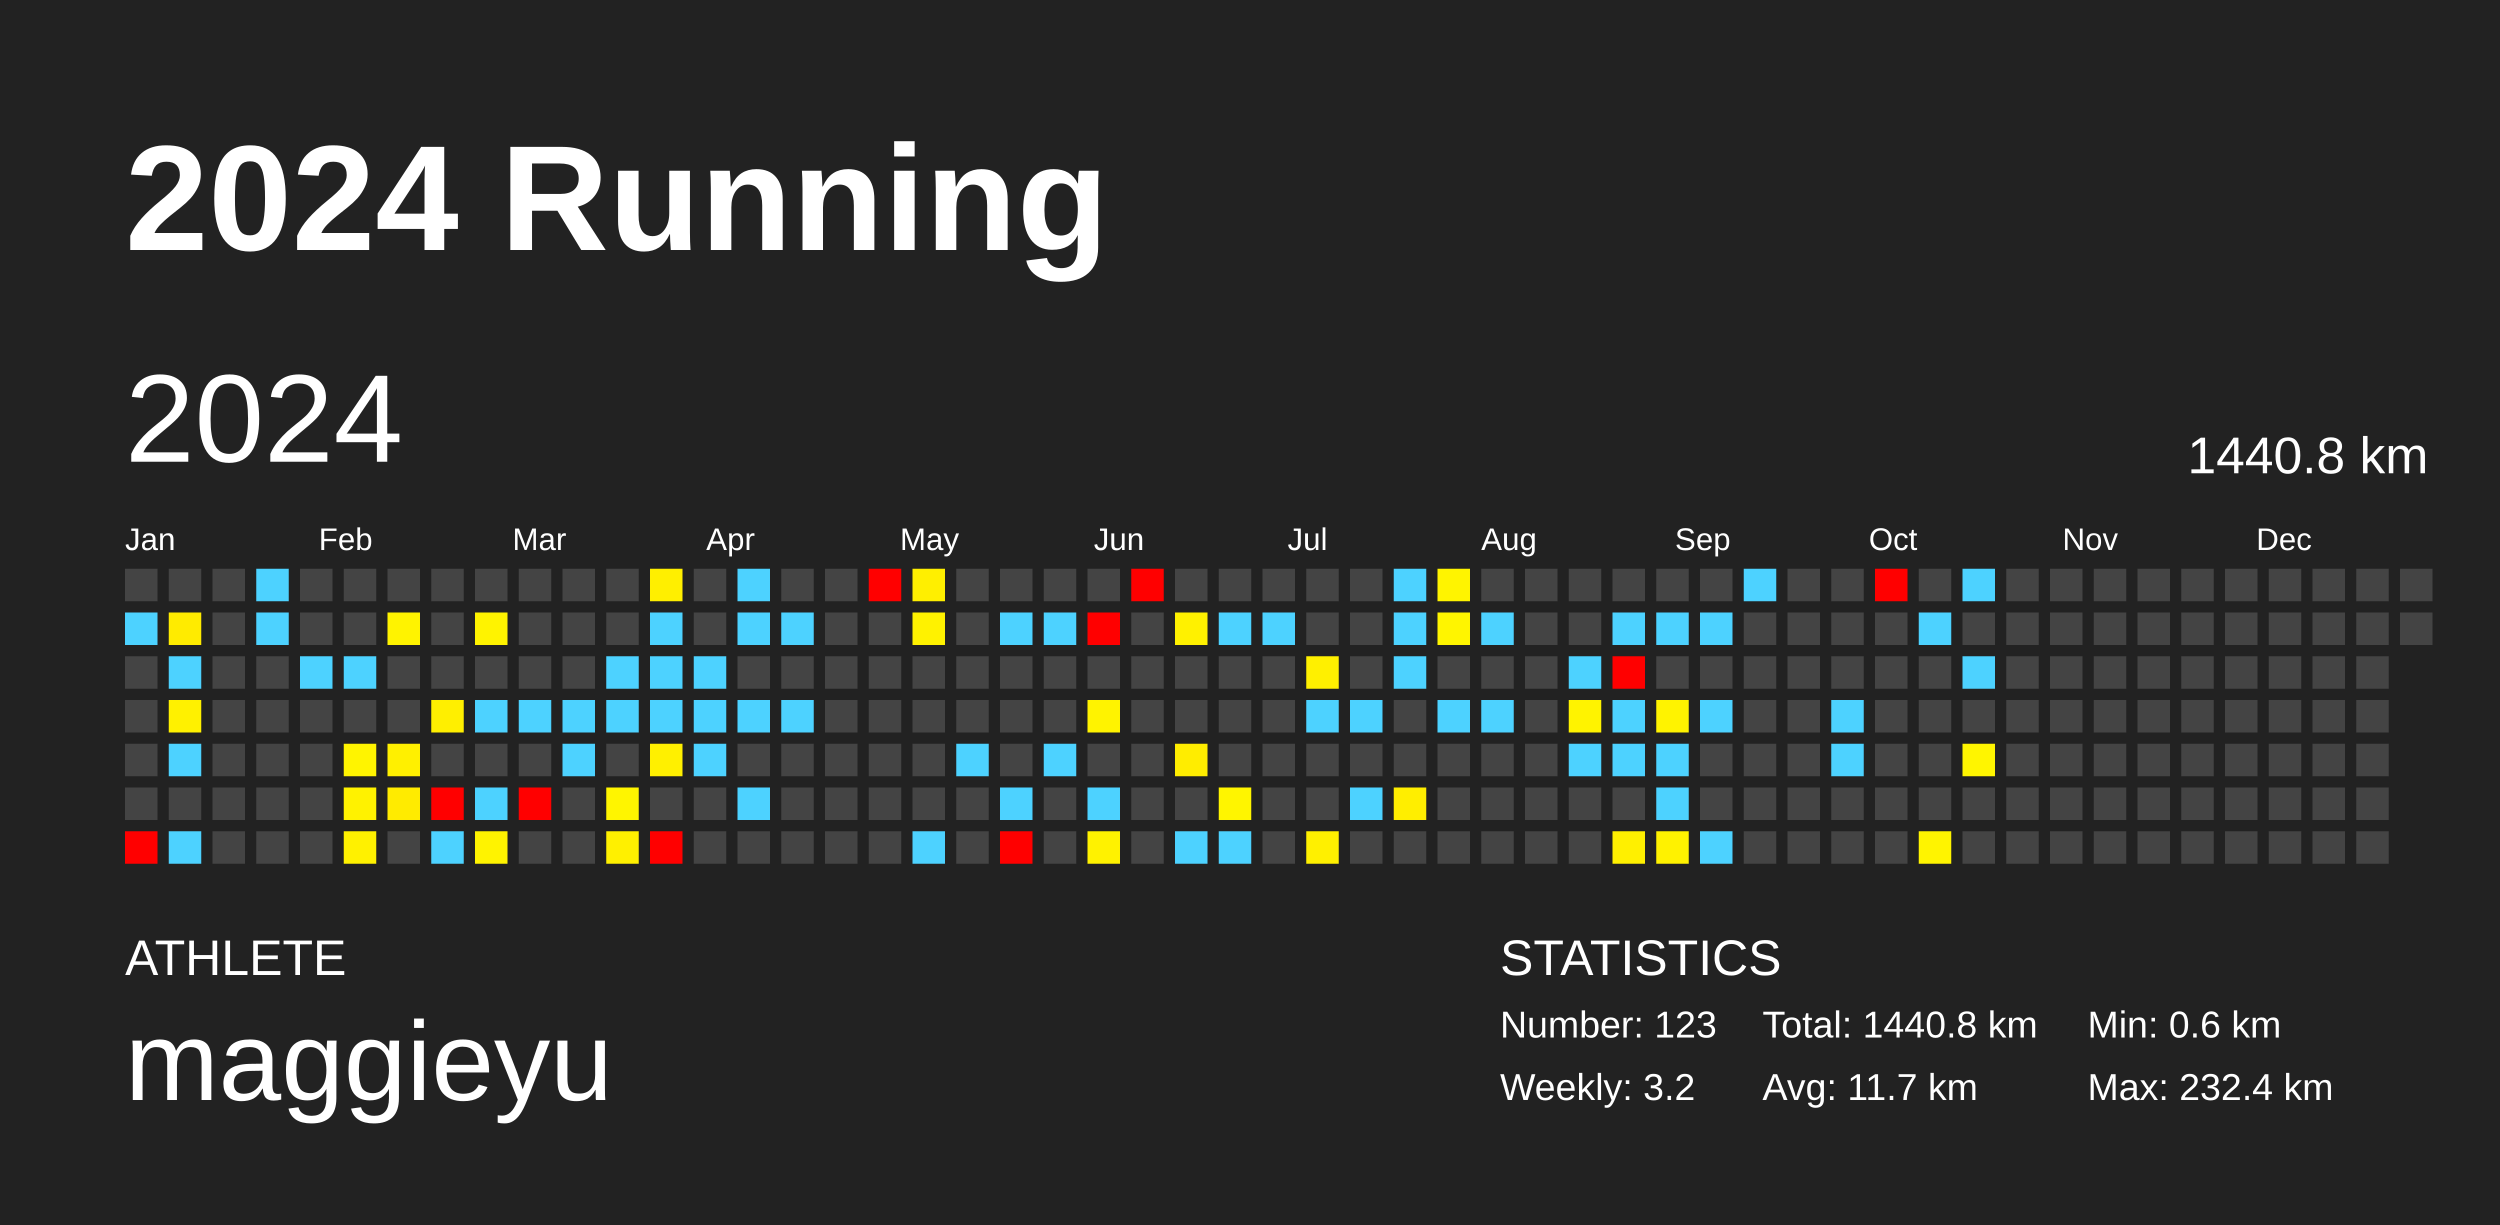
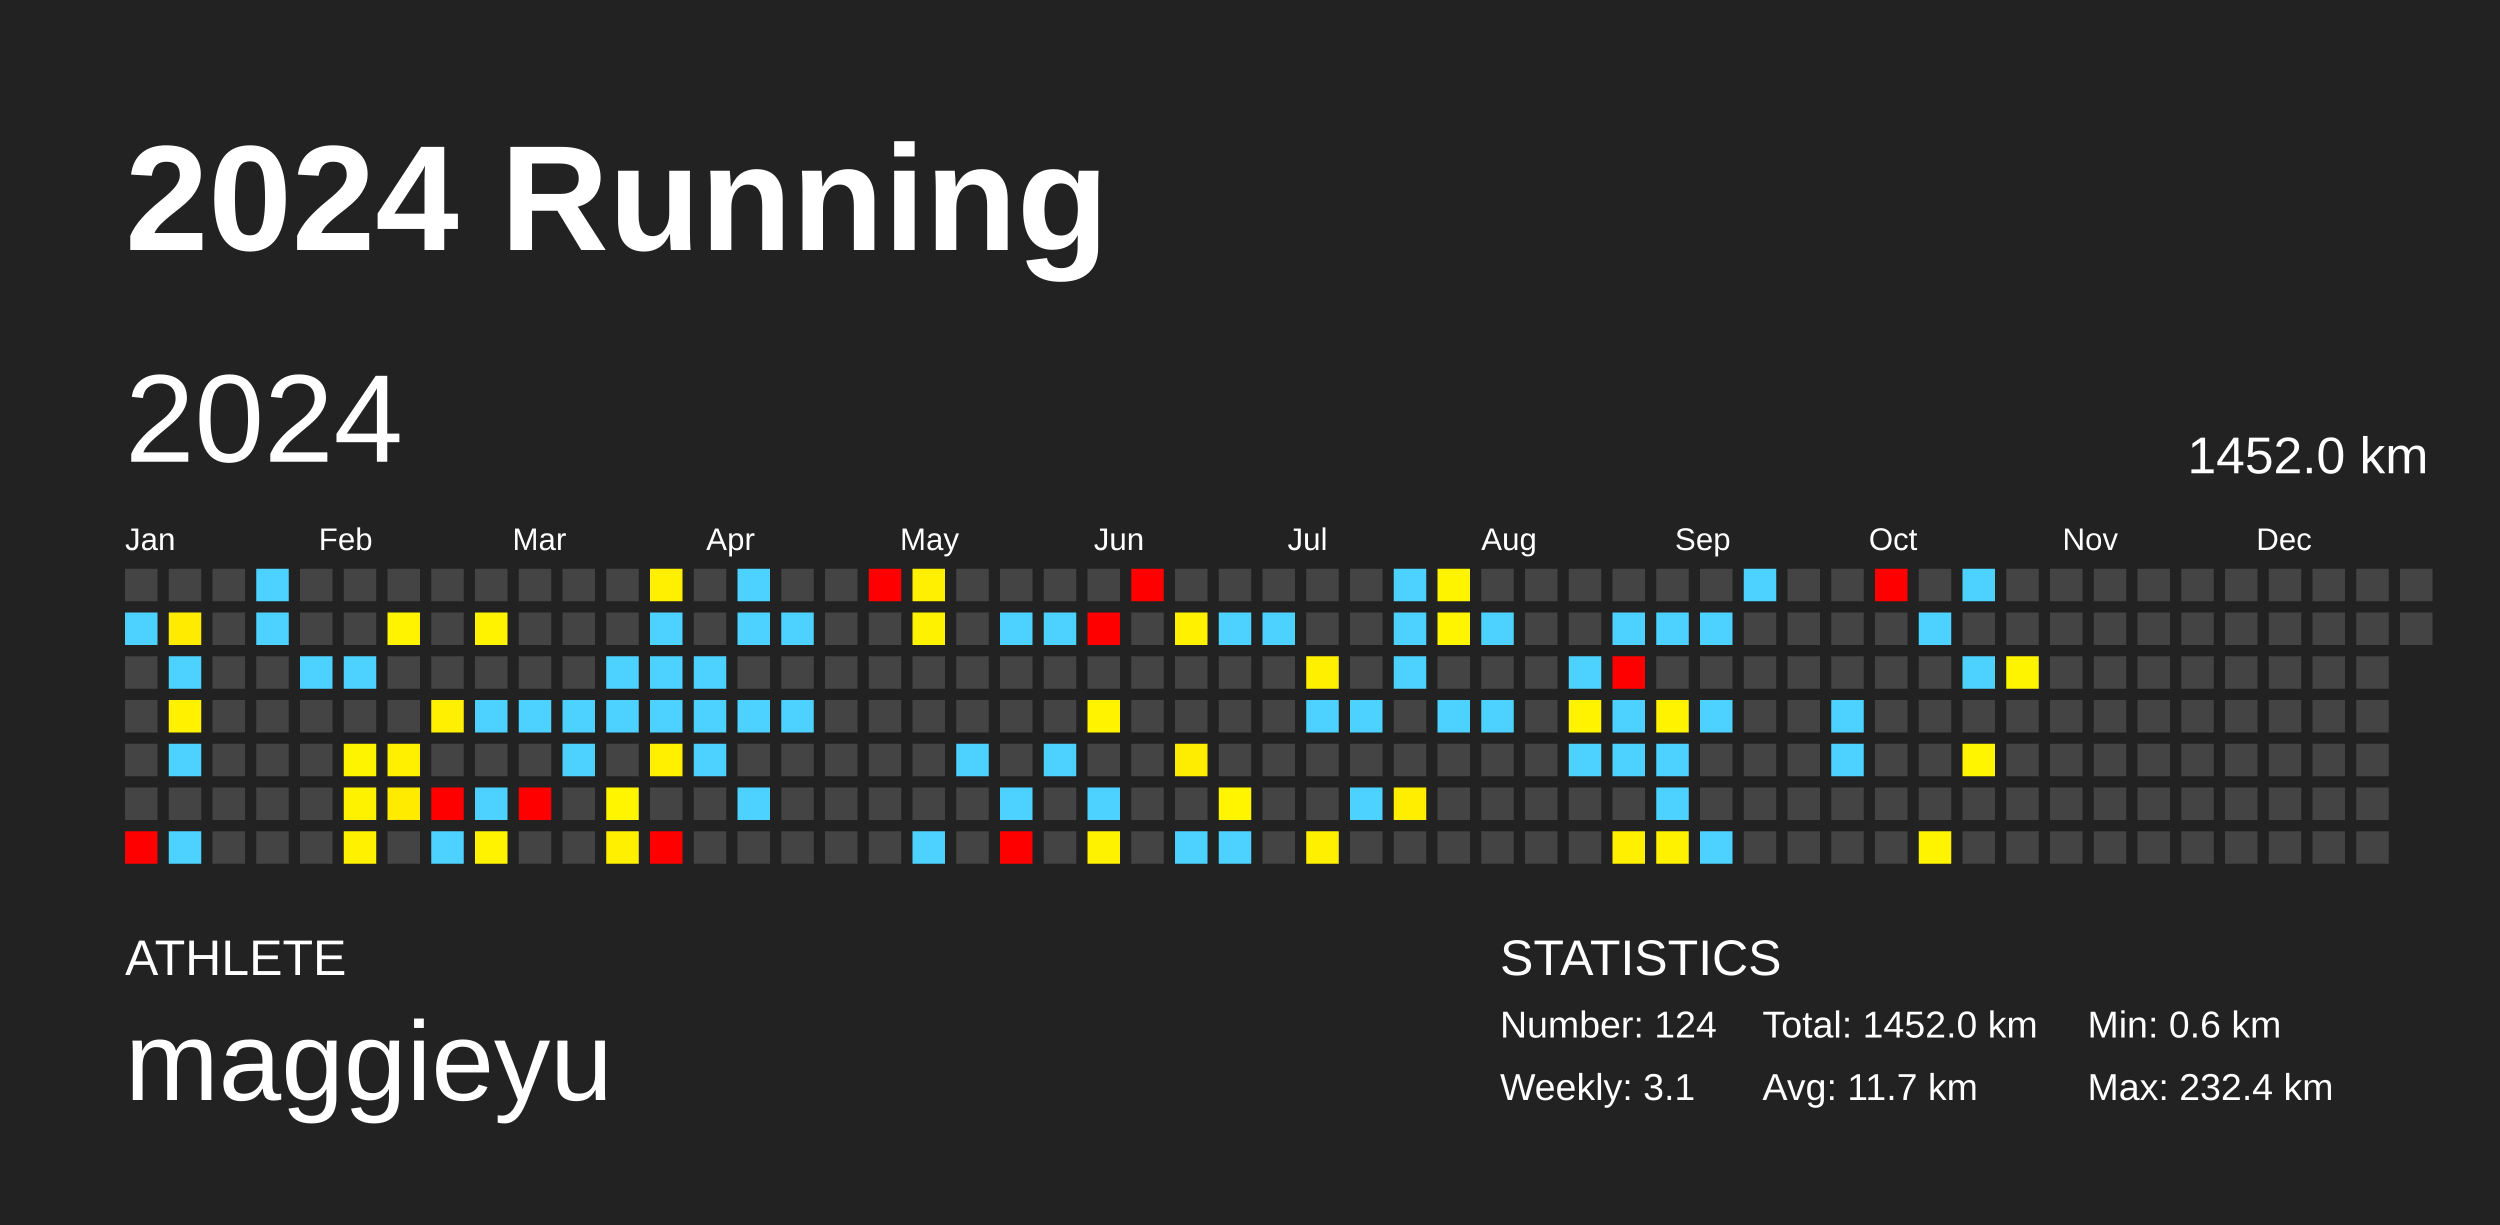
<svg xmlns="http://www.w3.org/2000/svg" baseProfile="full" height="98mm" version="1.1" viewBox="0,0,200,98" width="200mm">
  <defs />
  <rect fill="#222222" height="98" width="200" x="0" y="0" />
  <text fill="#FFFFFF" style="font-size:12px; font-family:Arial; font-weight:bold;" x="10" y="20">2024 Running</text>
  <text fill="#FFFFFF" style="font-size:4px; font-family:Arial" x="10" y="78">ATHLETE</text>
  <text fill="#FFFFFF" style="font-size:9px; font-family:Arial" x="10" y="88">maggieyu</text>
  <text fill="#FFFFFF" style="font-size:4px; font-family:Arial" x="120" y="78">STATISTICS</text>
-   <text fill="#FFFFFF" style="font-size:3px; font-family:Arial" x="120" y="83">Number: 123</text>
-   <text fill="#FFFFFF" style="font-size:3px; font-family:Arial" x="120" y="88">Weekly: 3.2</text>
-   <text fill="#FFFFFF" style="font-size:3px; font-family:Arial" x="141" y="83">Total: 1440.8 km</text>
+   <text fill="#FFFFFF" style="font-size:3px; font-family:Arial" x="120" y="83">Number: 124</text>
+   <text fill="#FFFFFF" style="font-size:3px; font-family:Arial" x="120" y="88">Weekly: 3.1</text>
+   <text fill="#FFFFFF" style="font-size:3px; font-family:Arial" x="141" y="83">Total: 1452.0 km</text>
  <text fill="#FFFFFF" style="font-size:3px; font-family:Arial" x="141" y="88">Avg: 11.7 km</text>
  <text fill="#FFFFFF" style="font-size:3px; font-family:Arial" x="167" y="83">Min: 0.6 km</text>
  <text fill="#FFFFFF" style="font-size:3px; font-family:Arial" x="167" y="88">Max: 232.4 km</text>
  <text dominant-baseline="hanging" fill="#FFFFFF" style="font-size:10.0px; font-family:Arial;" x="10" y="30">2024</text>
-   <text dominant-baseline="hanging" fill="#FFFFFF" style="font-size:4.125px; font-family:Arial;" x="175" y="35">1440.8 km</text>
+   <text dominant-baseline="hanging" fill="#FFFFFF" style="font-size:4.125px; font-family:Arial;" x="175" y="35">1452.0 km</text>
  <text fill="#FFFFFF" style="font-size:2.5px; font-family:Arial" x="10.0" y="44">Jan</text>
  <text fill="#FFFFFF" style="font-size:2.5px; font-family:Arial" x="25.5" y="44">Feb</text>
  <text fill="#FFFFFF" style="font-size:2.5px; font-family:Arial" x="41.0" y="44">Mar</text>
  <text fill="#FFFFFF" style="font-size:2.5px; font-family:Arial" x="56.5" y="44">Apr</text>
  <text fill="#FFFFFF" style="font-size:2.5px; font-family:Arial" x="72.0" y="44">May</text>
  <text fill="#FFFFFF" style="font-size:2.5px; font-family:Arial" x="87.5" y="44">Jun</text>
  <text fill="#FFFFFF" style="font-size:2.5px; font-family:Arial" x="103.0" y="44">Jul</text>
  <text fill="#FFFFFF" style="font-size:2.5px; font-family:Arial" x="118.5" y="44">Aug</text>
  <text fill="#FFFFFF" style="font-size:2.5px; font-family:Arial" x="134.0" y="44">Sep</text>
  <text fill="#FFFFFF" style="font-size:2.5px; font-family:Arial" x="149.5" y="44">Oct</text>
  <text fill="#FFFFFF" style="font-size:2.5px; font-family:Arial" x="165.0" y="44">Nov</text>
  <text fill="#FFFFFF" style="font-size:2.5px; font-family:Arial" x="180.5" y="44">Dec</text>
  <rect fill="#444444" height="2.6" width="2.6" x="10.0" y="45.5" />
  <rect fill="#4dd2ff" height="2.6" width="2.6" x="10.0" y="49.0" />
  <rect fill="#444444" height="2.6" width="2.6" x="10.0" y="52.5" />
  <rect fill="#444444" height="2.6" width="2.6" x="10.0" y="56.0" />
  <rect fill="#444444" height="2.6" width="2.6" x="10.0" y="59.5" />
  <rect fill="#444444" height="2.6" width="2.6" x="10.0" y="63.0" />
  <rect fill="red" height="2.6" width="2.6" x="10.0" y="66.5" />
  <rect fill="#444444" height="2.6" width="2.6" x="13.5" y="45.5" />
  <rect fill="#ffeb00" height="2.6" width="2.6" x="13.5" y="49.0" />
  <rect fill="#4dd2ff" height="2.6" width="2.6" x="13.5" y="52.5" />
  <rect fill="#fff100" height="2.6" width="2.6" x="13.5" y="56.0" />
  <rect fill="#4dd2ff" height="2.6" width="2.6" x="13.5" y="59.5" />
  <rect fill="#444444" height="2.6" width="2.6" x="13.5" y="63.0" />
  <rect fill="#4dd2ff" height="2.6" width="2.6" x="13.5" y="66.5" />
  <rect fill="#444444" height="2.6" width="2.6" x="17.0" y="45.5" />
  <rect fill="#444444" height="2.6" width="2.6" x="17.0" y="49.0" />
  <rect fill="#444444" height="2.6" width="2.6" x="17.0" y="52.5" />
  <rect fill="#444444" height="2.6" width="2.6" x="17.0" y="56.0" />
  <rect fill="#444444" height="2.6" width="2.6" x="17.0" y="59.5" />
  <rect fill="#444444" height="2.6" width="2.6" x="17.0" y="63.0" />
  <rect fill="#444444" height="2.6" width="2.6" x="17.0" y="66.5" />
  <rect fill="#4dd2ff" height="2.6" width="2.6" x="20.5" y="45.5" />
  <rect fill="#4dd2ff" height="2.6" width="2.6" x="20.5" y="49.0" />
  <rect fill="#444444" height="2.6" width="2.6" x="20.5" y="52.5" />
  <rect fill="#444444" height="2.6" width="2.6" x="20.5" y="56.0" />
  <rect fill="#444444" height="2.6" width="2.6" x="20.5" y="59.5" />
  <rect fill="#444444" height="2.6" width="2.6" x="20.5" y="63.0" />
  <rect fill="#444444" height="2.6" width="2.6" x="20.5" y="66.5" />
  <rect fill="#444444" height="2.6" width="2.6" x="24.0" y="45.5" />
  <rect fill="#444444" height="2.6" width="2.6" x="24.0" y="49.0" />
  <rect fill="#4dd2ff" height="2.6" width="2.6" x="24.0" y="52.5" />
  <rect fill="#444444" height="2.6" width="2.6" x="24.0" y="56.0" />
  <rect fill="#444444" height="2.6" width="2.6" x="24.0" y="59.5" />
  <rect fill="#444444" height="2.6" width="2.6" x="24.0" y="63.0" />
  <rect fill="#444444" height="2.6" width="2.6" x="24.0" y="66.5" />
  <rect fill="#444444" height="2.6" width="2.6" x="27.5" y="45.5" />
  <rect fill="#444444" height="2.6" width="2.6" x="27.5" y="49.0" />
  <rect fill="#4dd2ff" height="2.6" width="2.6" x="27.5" y="52.5" />
  <rect fill="#444444" height="2.6" width="2.6" x="27.5" y="56.0" />
  <rect fill="#fff400" height="2.6" width="2.6" x="27.5" y="59.5" />
  <rect fill="#fff200" height="2.6" width="2.6" x="27.5" y="63.0" />
  <rect fill="#fff100" height="2.6" width="2.6" x="27.5" y="66.5" />
  <rect fill="#444444" height="2.6" width="2.6" x="31.0" y="45.5" />
  <rect fill="#fff300" height="2.6" width="2.6" x="31.0" y="49.0" />
  <rect fill="#444444" height="2.6" width="2.6" x="31.0" y="52.5" />
  <rect fill="#444444" height="2.6" width="2.6" x="31.0" y="56.0" />
  <rect fill="#fff000" height="2.6" width="2.6" x="31.0" y="59.5" />
  <rect fill="#ffeb00" height="2.6" width="2.6" x="31.0" y="63.0" />
  <rect fill="#444444" height="2.6" width="2.6" x="31.0" y="66.5" />
  <rect fill="#444444" height="2.6" width="2.6" x="34.5" y="45.5" />
  <rect fill="#444444" height="2.6" width="2.6" x="34.5" y="49.0" />
  <rect fill="#444444" height="2.6" width="2.6" x="34.5" y="52.5" />
  <rect fill="#ffef00" height="2.6" width="2.6" x="34.5" y="56.0" />
  <rect fill="#444444" height="2.6" width="2.6" x="34.5" y="59.5" />
  <rect fill="red" height="2.6" width="2.6" x="34.5" y="63.0" />
  <rect fill="#4dd2ff" height="2.6" width="2.6" x="34.5" y="66.5" />
  <rect fill="#444444" height="2.6" width="2.6" x="38.0" y="45.5" />
  <rect fill="#fff300" height="2.6" width="2.6" x="38.0" y="49.0" />
  <rect fill="#444444" height="2.6" width="2.6" x="38.0" y="52.5" />
  <rect fill="#4dd2ff" height="2.6" width="2.6" x="38.0" y="56.0" />
  <rect fill="#444444" height="2.6" width="2.6" x="38.0" y="59.5" />
  <rect fill="#4dd2ff" height="2.6" width="2.6" x="38.0" y="63.0" />
  <rect fill="#fff300" height="2.6" width="2.6" x="38.0" y="66.5" />
  <rect fill="#444444" height="2.6" width="2.6" x="41.5" y="45.5" />
  <rect fill="#444444" height="2.6" width="2.6" x="41.5" y="49.0" />
  <rect fill="#444444" height="2.6" width="2.6" x="41.5" y="52.5" />
  <rect fill="#4dd2ff" height="2.6" width="2.6" x="41.5" y="56.0" />
  <rect fill="#444444" height="2.6" width="2.6" x="41.5" y="59.5" />
  <rect fill="red" height="2.6" width="2.6" x="41.5" y="63.0" />
  <rect fill="#444444" height="2.6" width="2.6" x="41.5" y="66.5" />
  <rect fill="#444444" height="2.6" width="2.6" x="45.0" y="45.5" />
  <rect fill="#444444" height="2.6" width="2.6" x="45.0" y="49.0" />
  <rect fill="#444444" height="2.6" width="2.6" x="45.0" y="52.5" />
  <rect fill="#4dd2ff" height="2.6" width="2.6" x="45.0" y="56.0" />
  <rect fill="#4dd2ff" height="2.6" width="2.6" x="45.0" y="59.5" />
  <rect fill="#444444" height="2.6" width="2.6" x="45.0" y="63.0" />
  <rect fill="#444444" height="2.6" width="2.6" x="45.0" y="66.5" />
  <rect fill="#444444" height="2.6" width="2.6" x="48.5" y="45.5" />
  <rect fill="#444444" height="2.6" width="2.6" x="48.5" y="49.0" />
  <rect fill="#4dd2ff" height="2.6" width="2.6" x="48.5" y="52.5" />
  <rect fill="#4dd2ff" height="2.6" width="2.6" x="48.5" y="56.0" />
  <rect fill="#444444" height="2.6" width="2.6" x="48.5" y="59.5" />
  <rect fill="#fff500" height="2.6" width="2.6" x="48.5" y="63.0" />
  <rect fill="#fff000" height="2.6" width="2.6" x="48.5" y="66.5" />
  <rect fill="#ffef00" height="2.6" width="2.6" x="52.0" y="45.5" />
  <rect fill="#4dd2ff" height="2.6" width="2.6" x="52.0" y="49.0" />
  <rect fill="#4dd2ff" height="2.6" width="2.6" x="52.0" y="52.5" />
  <rect fill="#4dd2ff" height="2.6" width="2.6" x="52.0" y="56.0" />
  <rect fill="#fff000" height="2.6" width="2.6" x="52.0" y="59.5" />
  <rect fill="#444444" height="2.6" width="2.6" x="52.0" y="63.0" />
  <rect fill="red" height="2.6" width="2.6" x="52.0" y="66.5" />
  <rect fill="#444444" height="2.6" width="2.6" x="55.5" y="45.5" />
  <rect fill="#444444" height="2.6" width="2.6" x="55.5" y="49.0" />
  <rect fill="#4dd2ff" height="2.6" width="2.6" x="55.5" y="52.5" />
  <rect fill="#4dd2ff" height="2.6" width="2.6" x="55.5" y="56.0" />
  <rect fill="#4dd2ff" height="2.6" width="2.6" x="55.5" y="59.5" />
  <rect fill="#444444" height="2.6" width="2.6" x="55.5" y="63.0" />
  <rect fill="#444444" height="2.6" width="2.6" x="55.5" y="66.5" />
  <rect fill="#4dd2ff" height="2.6" width="2.6" x="59.0" y="45.5" />
  <rect fill="#4dd2ff" height="2.6" width="2.6" x="59.0" y="49.0" />
  <rect fill="#444444" height="2.6" width="2.6" x="59.0" y="52.5" />
  <rect fill="#4dd2ff" height="2.6" width="2.6" x="59.0" y="56.0" />
  <rect fill="#444444" height="2.6" width="2.6" x="59.0" y="59.5" />
  <rect fill="#4dd2ff" height="2.6" width="2.6" x="59.0" y="63.0" />
  <rect fill="#444444" height="2.6" width="2.6" x="59.0" y="66.5" />
  <rect fill="#444444" height="2.6" width="2.6" x="62.5" y="45.5" />
  <rect fill="#4dd2ff" height="2.6" width="2.6" x="62.5" y="49.0" />
  <rect fill="#444444" height="2.6" width="2.6" x="62.5" y="52.5" />
  <rect fill="#4dd2ff" height="2.6" width="2.6" x="62.5" y="56.0" />
  <rect fill="#444444" height="2.6" width="2.6" x="62.5" y="59.5" />
  <rect fill="#444444" height="2.6" width="2.6" x="62.5" y="63.0" />
  <rect fill="#444444" height="2.6" width="2.6" x="62.5" y="66.5" />
  <rect fill="#444444" height="2.6" width="2.6" x="66.0" y="45.5" />
  <rect fill="#444444" height="2.6" width="2.6" x="66.0" y="49.0" />
  <rect fill="#444444" height="2.6" width="2.6" x="66.0" y="52.5" />
  <rect fill="#444444" height="2.6" width="2.6" x="66.0" y="56.0" />
  <rect fill="#444444" height="2.6" width="2.6" x="66.0" y="59.5" />
  <rect fill="#444444" height="2.6" width="2.6" x="66.0" y="63.0" />
  <rect fill="#444444" height="2.6" width="2.6" x="66.0" y="66.5" />
  <rect fill="red" height="2.6" width="2.6" x="69.5" y="45.5" />
  <rect fill="#444444" height="2.6" width="2.6" x="69.5" y="49.0" />
  <rect fill="#444444" height="2.6" width="2.6" x="69.5" y="52.5" />
  <rect fill="#444444" height="2.6" width="2.6" x="69.5" y="56.0" />
  <rect fill="#444444" height="2.6" width="2.6" x="69.5" y="59.5" />
  <rect fill="#444444" height="2.6" width="2.6" x="69.5" y="63.0" />
  <rect fill="#444444" height="2.6" width="2.6" x="69.5" y="66.5" />
  <rect fill="#ffef00" height="2.6" width="2.6" x="73.0" y="45.5" />
  <rect fill="#fff200" height="2.6" width="2.6" x="73.0" y="49.0" />
  <rect fill="#444444" height="2.6" width="2.6" x="73.0" y="52.5" />
  <rect fill="#444444" height="2.6" width="2.6" x="73.0" y="56.0" />
  <rect fill="#444444" height="2.6" width="2.6" x="73.0" y="59.5" />
  <rect fill="#444444" height="2.6" width="2.6" x="73.0" y="63.0" />
  <rect fill="#4dd2ff" height="2.6" width="2.6" x="73.0" y="66.5" />
  <rect fill="#444444" height="2.6" width="2.6" x="76.5" y="45.5" />
  <rect fill="#444444" height="2.6" width="2.6" x="76.5" y="49.0" />
  <rect fill="#444444" height="2.6" width="2.6" x="76.5" y="52.5" />
  <rect fill="#444444" height="2.6" width="2.6" x="76.5" y="56.0" />
  <rect fill="#4dd2ff" height="2.6" width="2.6" x="76.5" y="59.5" />
  <rect fill="#444444" height="2.6" width="2.6" x="76.5" y="63.0" />
  <rect fill="#444444" height="2.6" width="2.6" x="76.5" y="66.5" />
  <rect fill="#444444" height="2.6" width="2.6" x="80.0" y="45.5" />
  <rect fill="#4dd2ff" height="2.6" width="2.6" x="80.0" y="49.0" />
  <rect fill="#444444" height="2.6" width="2.6" x="80.0" y="52.5" />
  <rect fill="#444444" height="2.6" width="2.6" x="80.0" y="56.0" />
  <rect fill="#444444" height="2.6" width="2.6" x="80.0" y="59.5" />
  <rect fill="#4dd2ff" height="2.6" width="2.6" x="80.0" y="63.0" />
  <rect fill="red" height="2.6" width="2.6" x="80.0" y="66.5" />
  <rect fill="#444444" height="2.6" width="2.6" x="83.5" y="45.5" />
  <rect fill="#4dd2ff" height="2.6" width="2.6" x="83.5" y="49.0" />
  <rect fill="#444444" height="2.6" width="2.6" x="83.5" y="52.5" />
  <rect fill="#444444" height="2.6" width="2.6" x="83.5" y="56.0" />
  <rect fill="#4dd2ff" height="2.6" width="2.6" x="83.5" y="59.5" />
  <rect fill="#444444" height="2.6" width="2.6" x="83.5" y="63.0" />
  <rect fill="#444444" height="2.6" width="2.6" x="83.5" y="66.5" />
  <rect fill="#444444" height="2.6" width="2.6" x="87.0" y="45.5" />
  <rect fill="red" height="2.6" width="2.6" x="87.0" y="49.0" />
  <rect fill="#444444" height="2.6" width="2.6" x="87.0" y="52.5" />
  <rect fill="#fff300" height="2.6" width="2.6" x="87.0" y="56.0" />
  <rect fill="#444444" height="2.6" width="2.6" x="87.0" y="59.5" />
  <rect fill="#4dd2ff" height="2.6" width="2.6" x="87.0" y="63.0" />
  <rect fill="#fff200" height="2.6" width="2.6" x="87.0" y="66.5" />
  <rect fill="red" height="2.6" width="2.6" x="90.5" y="45.5" />
  <rect fill="#444444" height="2.6" width="2.6" x="90.5" y="49.0" />
  <rect fill="#444444" height="2.6" width="2.6" x="90.5" y="52.5" />
  <rect fill="#444444" height="2.6" width="2.6" x="90.5" y="56.0" />
  <rect fill="#444444" height="2.6" width="2.6" x="90.5" y="59.5" />
  <rect fill="#444444" height="2.6" width="2.6" x="90.5" y="63.0" />
  <rect fill="#444444" height="2.6" width="2.6" x="90.5" y="66.5" />
  <rect fill="#444444" height="2.6" width="2.6" x="94.0" y="45.5" />
  <rect fill="#fff100" height="2.6" width="2.6" x="94.0" y="49.0" />
  <rect fill="#444444" height="2.6" width="2.6" x="94.0" y="52.5" />
  <rect fill="#444444" height="2.6" width="2.6" x="94.0" y="56.0" />
  <rect fill="#ffed00" height="2.6" width="2.6" x="94.0" y="59.5" />
  <rect fill="#444444" height="2.6" width="2.6" x="94.0" y="63.0" />
  <rect fill="#4dd2ff" height="2.6" width="2.6" x="94.0" y="66.5" />
  <rect fill="#444444" height="2.6" width="2.6" x="97.5" y="45.5" />
  <rect fill="#4dd2ff" height="2.6" width="2.6" x="97.5" y="49.0" />
  <rect fill="#444444" height="2.6" width="2.6" x="97.5" y="52.5" />
  <rect fill="#444444" height="2.6" width="2.6" x="97.5" y="56.0" />
  <rect fill="#444444" height="2.6" width="2.6" x="97.5" y="59.5" />
  <rect fill="#fff500" height="2.6" width="2.6" x="97.5" y="63.0" />
  <rect fill="#4dd2ff" height="2.6" width="2.6" x="97.5" y="66.5" />
  <rect fill="#444444" height="2.6" width="2.6" x="101.0" y="45.5" />
  <rect fill="#4dd2ff" height="2.6" width="2.6" x="101.0" y="49.0" />
  <rect fill="#444444" height="2.6" width="2.6" x="101.0" y="52.5" />
  <rect fill="#444444" height="2.6" width="2.6" x="101.0" y="56.0" />
  <rect fill="#444444" height="2.6" width="2.6" x="101.0" y="59.5" />
  <rect fill="#444444" height="2.6" width="2.6" x="101.0" y="63.0" />
  <rect fill="#444444" height="2.6" width="2.6" x="101.0" y="66.5" />
  <rect fill="#444444" height="2.6" width="2.6" x="104.5" y="45.5" />
  <rect fill="#444444" height="2.6" width="2.6" x="104.5" y="49.0" />
  <rect fill="#fff000" height="2.6" width="2.6" x="104.5" y="52.5" />
  <rect fill="#4dd2ff" height="2.6" width="2.6" x="104.5" y="56.0" />
  <rect fill="#444444" height="2.6" width="2.6" x="104.5" y="59.5" />
  <rect fill="#444444" height="2.6" width="2.6" x="104.5" y="63.0" />
  <rect fill="#fff000" height="2.6" width="2.6" x="104.5" y="66.5" />
  <rect fill="#444444" height="2.6" width="2.6" x="108.0" y="45.5" />
  <rect fill="#444444" height="2.6" width="2.6" x="108.0" y="49.0" />
  <rect fill="#444444" height="2.6" width="2.6" x="108.0" y="52.5" />
  <rect fill="#4dd2ff" height="2.6" width="2.6" x="108.0" y="56.0" />
  <rect fill="#444444" height="2.6" width="2.6" x="108.0" y="59.5" />
  <rect fill="#4dd2ff" height="2.6" width="2.6" x="108.0" y="63.0" />
  <rect fill="#444444" height="2.6" width="2.6" x="108.0" y="66.5" />
  <rect fill="#4dd2ff" height="2.6" width="2.6" x="111.5" y="45.5" />
  <rect fill="#4dd2ff" height="2.6" width="2.6" x="111.5" y="49.0" />
  <rect fill="#4dd2ff" height="2.6" width="2.6" x="111.5" y="52.5" />
  <rect fill="#444444" height="2.6" width="2.6" x="111.5" y="56.0" />
  <rect fill="#444444" height="2.6" width="2.6" x="111.5" y="59.5" />
  <rect fill="#ffee00" height="2.6" width="2.6" x="111.5" y="63.0" />
  <rect fill="#444444" height="2.6" width="2.6" x="111.5" y="66.5" />
  <rect fill="#fff400" height="2.6" width="2.6" x="115.0" y="45.5" />
  <rect fill="#fff500" height="2.6" width="2.6" x="115.0" y="49.0" />
  <rect fill="#444444" height="2.6" width="2.6" x="115.0" y="52.5" />
  <rect fill="#4dd2ff" height="2.6" width="2.6" x="115.0" y="56.0" />
  <rect fill="#444444" height="2.6" width="2.6" x="115.0" y="59.5" />
  <rect fill="#444444" height="2.6" width="2.6" x="115.0" y="63.0" />
  <rect fill="#444444" height="2.6" width="2.6" x="115.0" y="66.5" />
  <rect fill="#444444" height="2.6" width="2.6" x="118.5" y="45.5" />
  <rect fill="#4dd2ff" height="2.6" width="2.6" x="118.5" y="49.0" />
  <rect fill="#444444" height="2.6" width="2.6" x="118.5" y="52.5" />
  <rect fill="#4dd2ff" height="2.6" width="2.6" x="118.5" y="56.0" />
  <rect fill="#444444" height="2.6" width="2.6" x="118.5" y="59.5" />
  <rect fill="#444444" height="2.6" width="2.6" x="118.5" y="63.0" />
  <rect fill="#444444" height="2.6" width="2.6" x="118.5" y="66.5" />
  <rect fill="#444444" height="2.6" width="2.6" x="122.0" y="45.5" />
  <rect fill="#444444" height="2.6" width="2.6" x="122.0" y="49.0" />
  <rect fill="#444444" height="2.6" width="2.6" x="122.0" y="52.5" />
  <rect fill="#444444" height="2.6" width="2.6" x="122.0" y="56.0" />
  <rect fill="#444444" height="2.6" width="2.6" x="122.0" y="59.5" />
  <rect fill="#444444" height="2.6" width="2.6" x="122.0" y="63.0" />
  <rect fill="#444444" height="2.6" width="2.6" x="122.0" y="66.5" />
  <rect fill="#444444" height="2.6" width="2.6" x="125.5" y="45.5" />
  <rect fill="#444444" height="2.6" width="2.6" x="125.5" y="49.0" />
  <rect fill="#4dd2ff" height="2.6" width="2.6" x="125.5" y="52.5" />
  <rect fill="#fff300" height="2.6" width="2.6" x="125.5" y="56.0" />
  <rect fill="#4dd2ff" height="2.6" width="2.6" x="125.5" y="59.5" />
  <rect fill="#444444" height="2.6" width="2.6" x="125.5" y="63.0" />
  <rect fill="#444444" height="2.6" width="2.6" x="125.5" y="66.5" />
  <rect fill="#444444" height="2.6" width="2.6" x="129.0" y="45.5" />
  <rect fill="#4dd2ff" height="2.6" width="2.6" x="129.0" y="49.0" />
  <rect fill="red" height="2.6" width="2.6" x="129.0" y="52.5" />
  <rect fill="#4dd2ff" height="2.6" width="2.6" x="129.0" y="56.0" />
  <rect fill="#4dd2ff" height="2.6" width="2.6" x="129.0" y="59.5" />
  <rect fill="#444444" height="2.6" width="2.6" x="129.0" y="63.0" />
  <rect fill="#fff000" height="2.6" width="2.6" x="129.0" y="66.5" />
  <rect fill="#444444" height="2.6" width="2.6" x="132.5" y="45.5" />
  <rect fill="#4dd2ff" height="2.6" width="2.6" x="132.5" y="49.0" />
  <rect fill="#444444" height="2.6" width="2.6" x="132.5" y="52.5" />
  <rect fill="#fff300" height="2.6" width="2.6" x="132.5" y="56.0" />
  <rect fill="#4dd2ff" height="2.6" width="2.6" x="132.5" y="59.5" />
  <rect fill="#4dd2ff" height="2.6" width="2.6" x="132.5" y="63.0" />
  <rect fill="#fff200" height="2.6" width="2.6" x="132.5" y="66.5" />
  <rect fill="#444444" height="2.6" width="2.6" x="136.0" y="45.5" />
  <rect fill="#4dd2ff" height="2.6" width="2.6" x="136.0" y="49.0" />
  <rect fill="#444444" height="2.6" width="2.6" x="136.0" y="52.5" />
  <rect fill="#4dd2ff" height="2.6" width="2.6" x="136.0" y="56.0" />
  <rect fill="#444444" height="2.6" width="2.6" x="136.0" y="59.5" />
  <rect fill="#444444" height="2.6" width="2.6" x="136.0" y="63.0" />
  <rect fill="#4dd2ff" height="2.6" width="2.6" x="136.0" y="66.5" />
  <rect fill="#4dd2ff" height="2.6" width="2.6" x="139.5" y="45.5" />
  <rect fill="#444444" height="2.6" width="2.6" x="139.5" y="49.0" />
  <rect fill="#444444" height="2.6" width="2.6" x="139.5" y="52.5" />
  <rect fill="#444444" height="2.6" width="2.6" x="139.5" y="56.0" />
  <rect fill="#444444" height="2.6" width="2.6" x="139.5" y="59.5" />
  <rect fill="#444444" height="2.6" width="2.6" x="139.5" y="63.0" />
  <rect fill="#444444" height="2.6" width="2.6" x="139.5" y="66.5" />
  <rect fill="#444444" height="2.6" width="2.6" x="143.0" y="45.5" />
  <rect fill="#444444" height="2.6" width="2.6" x="143.0" y="49.0" />
  <rect fill="#444444" height="2.6" width="2.6" x="143.0" y="52.5" />
  <rect fill="#444444" height="2.6" width="2.6" x="143.0" y="56.0" />
  <rect fill="#444444" height="2.6" width="2.6" x="143.0" y="59.5" />
  <rect fill="#444444" height="2.6" width="2.6" x="143.0" y="63.0" />
  <rect fill="#444444" height="2.6" width="2.6" x="143.0" y="66.5" />
  <rect fill="#444444" height="2.6" width="2.6" x="146.5" y="45.5" />
  <rect fill="#444444" height="2.6" width="2.6" x="146.5" y="49.0" />
  <rect fill="#444444" height="2.6" width="2.6" x="146.5" y="52.5" />
  <rect fill="#4dd2ff" height="2.6" width="2.6" x="146.5" y="56.0" />
  <rect fill="#4dd2ff" height="2.6" width="2.6" x="146.5" y="59.5" />
  <rect fill="#444444" height="2.6" width="2.6" x="146.5" y="63.0" />
  <rect fill="#444444" height="2.6" width="2.6" x="146.5" y="66.5" />
  <rect fill="red" height="2.6" width="2.6" x="150.0" y="45.5" />
  <rect fill="#444444" height="2.6" width="2.6" x="150.0" y="49.0" />
  <rect fill="#444444" height="2.6" width="2.6" x="150.0" y="52.5" />
  <rect fill="#444444" height="2.6" width="2.6" x="150.0" y="56.0" />
  <rect fill="#444444" height="2.6" width="2.6" x="150.0" y="59.5" />
  <rect fill="#444444" height="2.6" width="2.6" x="150.0" y="63.0" />
  <rect fill="#444444" height="2.6" width="2.6" x="150.0" y="66.5" />
  <rect fill="#444444" height="2.6" width="2.6" x="153.5" y="45.5" />
  <rect fill="#4dd2ff" height="2.6" width="2.6" x="153.5" y="49.0" />
  <rect fill="#444444" height="2.6" width="2.6" x="153.5" y="52.5" />
  <rect fill="#444444" height="2.6" width="2.6" x="153.5" y="56.0" />
  <rect fill="#444444" height="2.6" width="2.6" x="153.5" y="59.5" />
  <rect fill="#444444" height="2.6" width="2.6" x="153.5" y="63.0" />
  <rect fill="#fff400" height="2.6" width="2.6" x="153.5" y="66.5" />
  <rect fill="#4dd2ff" height="2.6" width="2.6" x="157.0" y="45.5" />
  <rect fill="#444444" height="2.6" width="2.6" x="157.0" y="49.0" />
  <rect fill="#4dd2ff" height="2.6" width="2.6" x="157.0" y="52.5" />
  <rect fill="#444444" height="2.6" width="2.6" x="157.0" y="56.0" />
  <rect fill="#fff500" height="2.6" width="2.6" x="157.0" y="59.5" />
  <rect fill="#444444" height="2.6" width="2.6" x="157.0" y="63.0" />
  <rect fill="#444444" height="2.6" width="2.6" x="157.0" y="66.5" />
  <rect fill="#444444" height="2.6" width="2.6" x="160.5" y="45.5" />
  <rect fill="#444444" height="2.6" width="2.6" x="160.5" y="49.0" />
-   <rect fill="#444444" height="2.6" width="2.6" x="160.5" y="52.5" />
+   <rect fill="#fff400" height="2.6" width="2.6" x="160.5" y="52.5" />
  <rect fill="#444444" height="2.6" width="2.6" x="160.5" y="56.0" />
  <rect fill="#444444" height="2.6" width="2.6" x="160.5" y="59.5" />
  <rect fill="#444444" height="2.6" width="2.6" x="160.5" y="63.0" />
  <rect fill="#444444" height="2.6" width="2.6" x="160.5" y="66.5" />
  <rect fill="#444444" height="2.6" width="2.6" x="164.0" y="45.5" />
  <rect fill="#444444" height="2.6" width="2.6" x="164.0" y="49.0" />
  <rect fill="#444444" height="2.6" width="2.6" x="164.0" y="52.5" />
  <rect fill="#444444" height="2.6" width="2.6" x="164.0" y="56.0" />
  <rect fill="#444444" height="2.6" width="2.6" x="164.0" y="59.5" />
  <rect fill="#444444" height="2.6" width="2.6" x="164.0" y="63.0" />
  <rect fill="#444444" height="2.6" width="2.6" x="164.0" y="66.5" />
  <rect fill="#444444" height="2.6" width="2.6" x="167.5" y="45.5" />
  <rect fill="#444444" height="2.6" width="2.6" x="167.5" y="49.0" />
  <rect fill="#444444" height="2.6" width="2.6" x="167.5" y="52.5" />
  <rect fill="#444444" height="2.6" width="2.6" x="167.5" y="56.0" />
  <rect fill="#444444" height="2.6" width="2.6" x="167.5" y="59.5" />
  <rect fill="#444444" height="2.6" width="2.6" x="167.5" y="63.0" />
  <rect fill="#444444" height="2.6" width="2.6" x="167.5" y="66.5" />
  <rect fill="#444444" height="2.6" width="2.6" x="171.0" y="45.5" />
  <rect fill="#444444" height="2.6" width="2.6" x="171.0" y="49.0" />
  <rect fill="#444444" height="2.6" width="2.6" x="171.0" y="52.5" />
  <rect fill="#444444" height="2.6" width="2.6" x="171.0" y="56.0" />
  <rect fill="#444444" height="2.6" width="2.6" x="171.0" y="59.5" />
  <rect fill="#444444" height="2.6" width="2.6" x="171.0" y="63.0" />
  <rect fill="#444444" height="2.6" width="2.6" x="171.0" y="66.5" />
  <rect fill="#444444" height="2.6" width="2.6" x="174.5" y="45.5" />
  <rect fill="#444444" height="2.6" width="2.6" x="174.5" y="49.0" />
  <rect fill="#444444" height="2.6" width="2.6" x="174.5" y="52.5" />
  <rect fill="#444444" height="2.6" width="2.6" x="174.5" y="56.0" />
  <rect fill="#444444" height="2.6" width="2.6" x="174.5" y="59.5" />
  <rect fill="#444444" height="2.6" width="2.6" x="174.5" y="63.0" />
  <rect fill="#444444" height="2.6" width="2.6" x="174.5" y="66.5" />
  <rect fill="#444444" height="2.6" width="2.6" x="178.0" y="45.5" />
  <rect fill="#444444" height="2.6" width="2.6" x="178.0" y="49.0" />
  <rect fill="#444444" height="2.6" width="2.6" x="178.0" y="52.5" />
  <rect fill="#444444" height="2.6" width="2.6" x="178.0" y="56.0" />
  <rect fill="#444444" height="2.6" width="2.6" x="178.0" y="59.5" />
  <rect fill="#444444" height="2.6" width="2.6" x="178.0" y="63.0" />
  <rect fill="#444444" height="2.6" width="2.6" x="178.0" y="66.5" />
  <rect fill="#444444" height="2.6" width="2.6" x="181.5" y="45.5" />
  <rect fill="#444444" height="2.6" width="2.6" x="181.5" y="49.0" />
  <rect fill="#444444" height="2.6" width="2.6" x="181.5" y="52.5" />
  <rect fill="#444444" height="2.6" width="2.6" x="181.5" y="56.0" />
  <rect fill="#444444" height="2.6" width="2.6" x="181.5" y="59.5" />
  <rect fill="#444444" height="2.6" width="2.6" x="181.5" y="63.0" />
  <rect fill="#444444" height="2.6" width="2.6" x="181.5" y="66.5" />
  <rect fill="#444444" height="2.6" width="2.6" x="185.0" y="45.5" />
  <rect fill="#444444" height="2.6" width="2.6" x="185.0" y="49.0" />
  <rect fill="#444444" height="2.6" width="2.6" x="185.0" y="52.5" />
  <rect fill="#444444" height="2.6" width="2.6" x="185.0" y="56.0" />
  <rect fill="#444444" height="2.6" width="2.6" x="185.0" y="59.5" />
  <rect fill="#444444" height="2.6" width="2.6" x="185.0" y="63.0" />
  <rect fill="#444444" height="2.6" width="2.6" x="185.0" y="66.5" />
  <rect fill="#444444" height="2.6" width="2.6" x="188.5" y="45.5" />
  <rect fill="#444444" height="2.6" width="2.6" x="188.5" y="49.0" />
  <rect fill="#444444" height="2.6" width="2.6" x="188.5" y="52.5" />
  <rect fill="#444444" height="2.6" width="2.6" x="188.5" y="56.0" />
  <rect fill="#444444" height="2.6" width="2.6" x="188.5" y="59.5" />
  <rect fill="#444444" height="2.6" width="2.6" x="188.5" y="63.0" />
  <rect fill="#444444" height="2.6" width="2.6" x="188.5" y="66.5" />
  <rect fill="#444444" height="2.6" width="2.6" x="192.0" y="45.5" />
  <rect fill="#444444" height="2.6" width="2.6" x="192.0" y="49.0" />
</svg>
